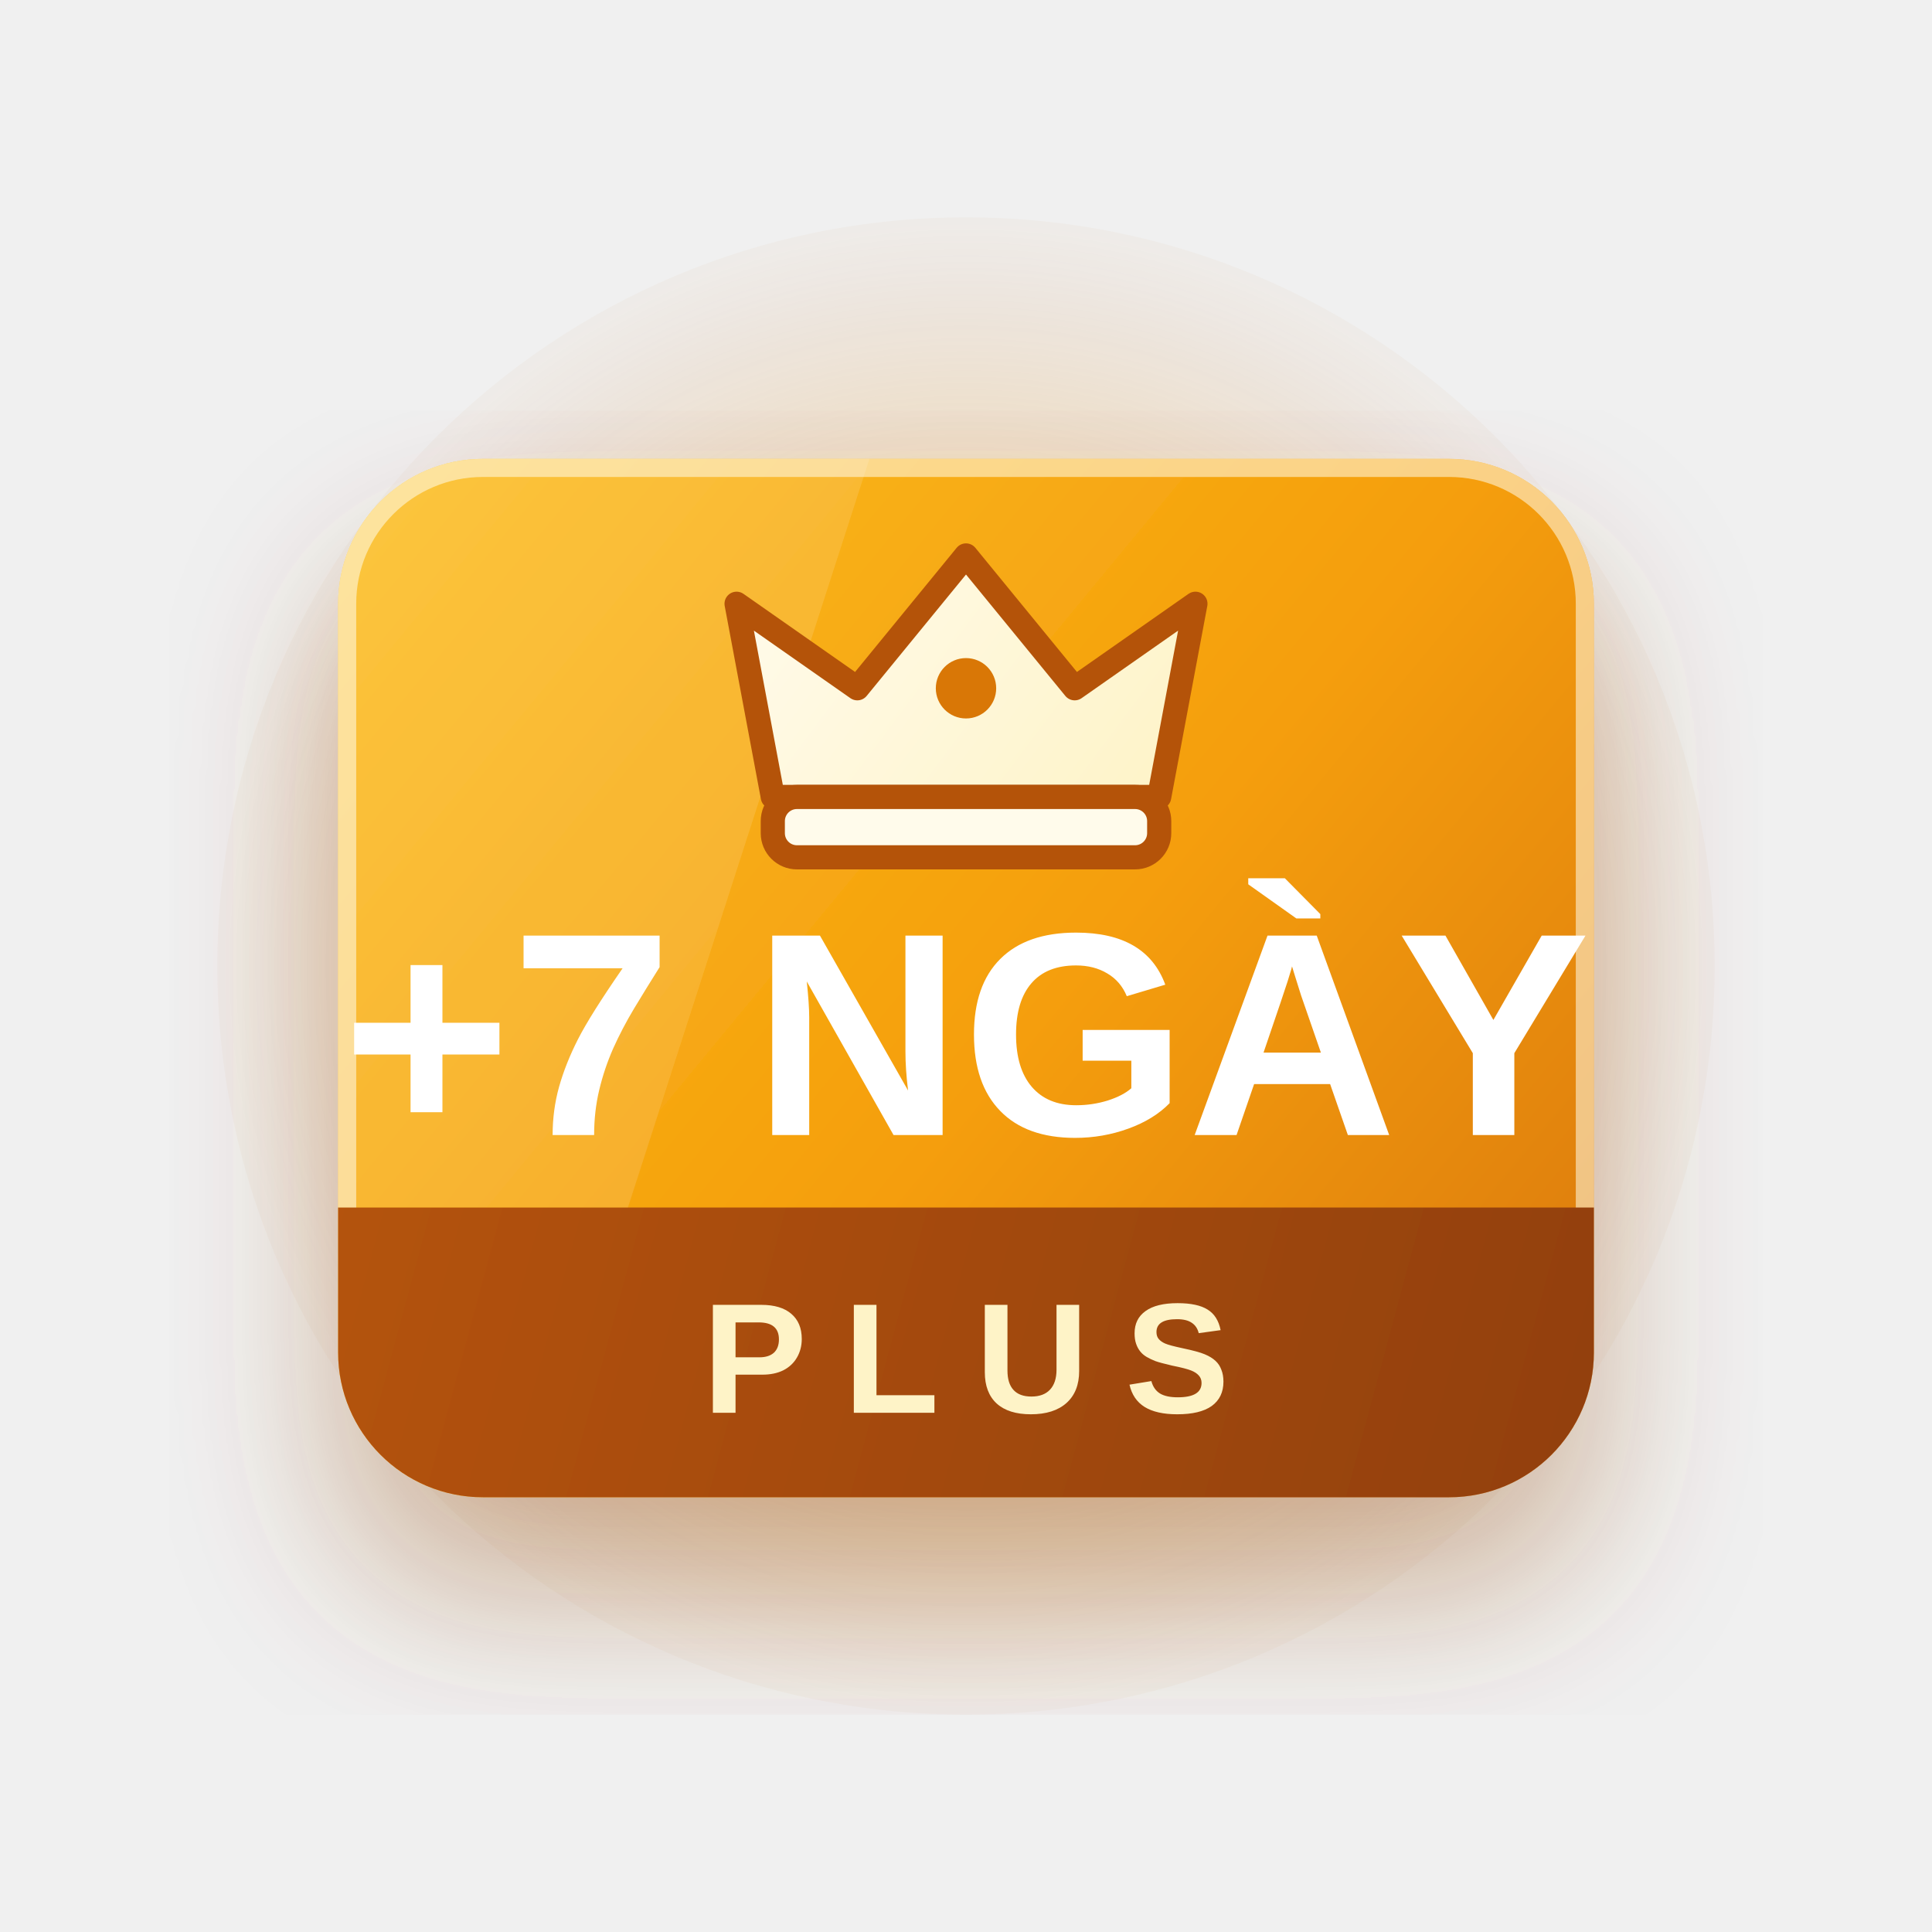
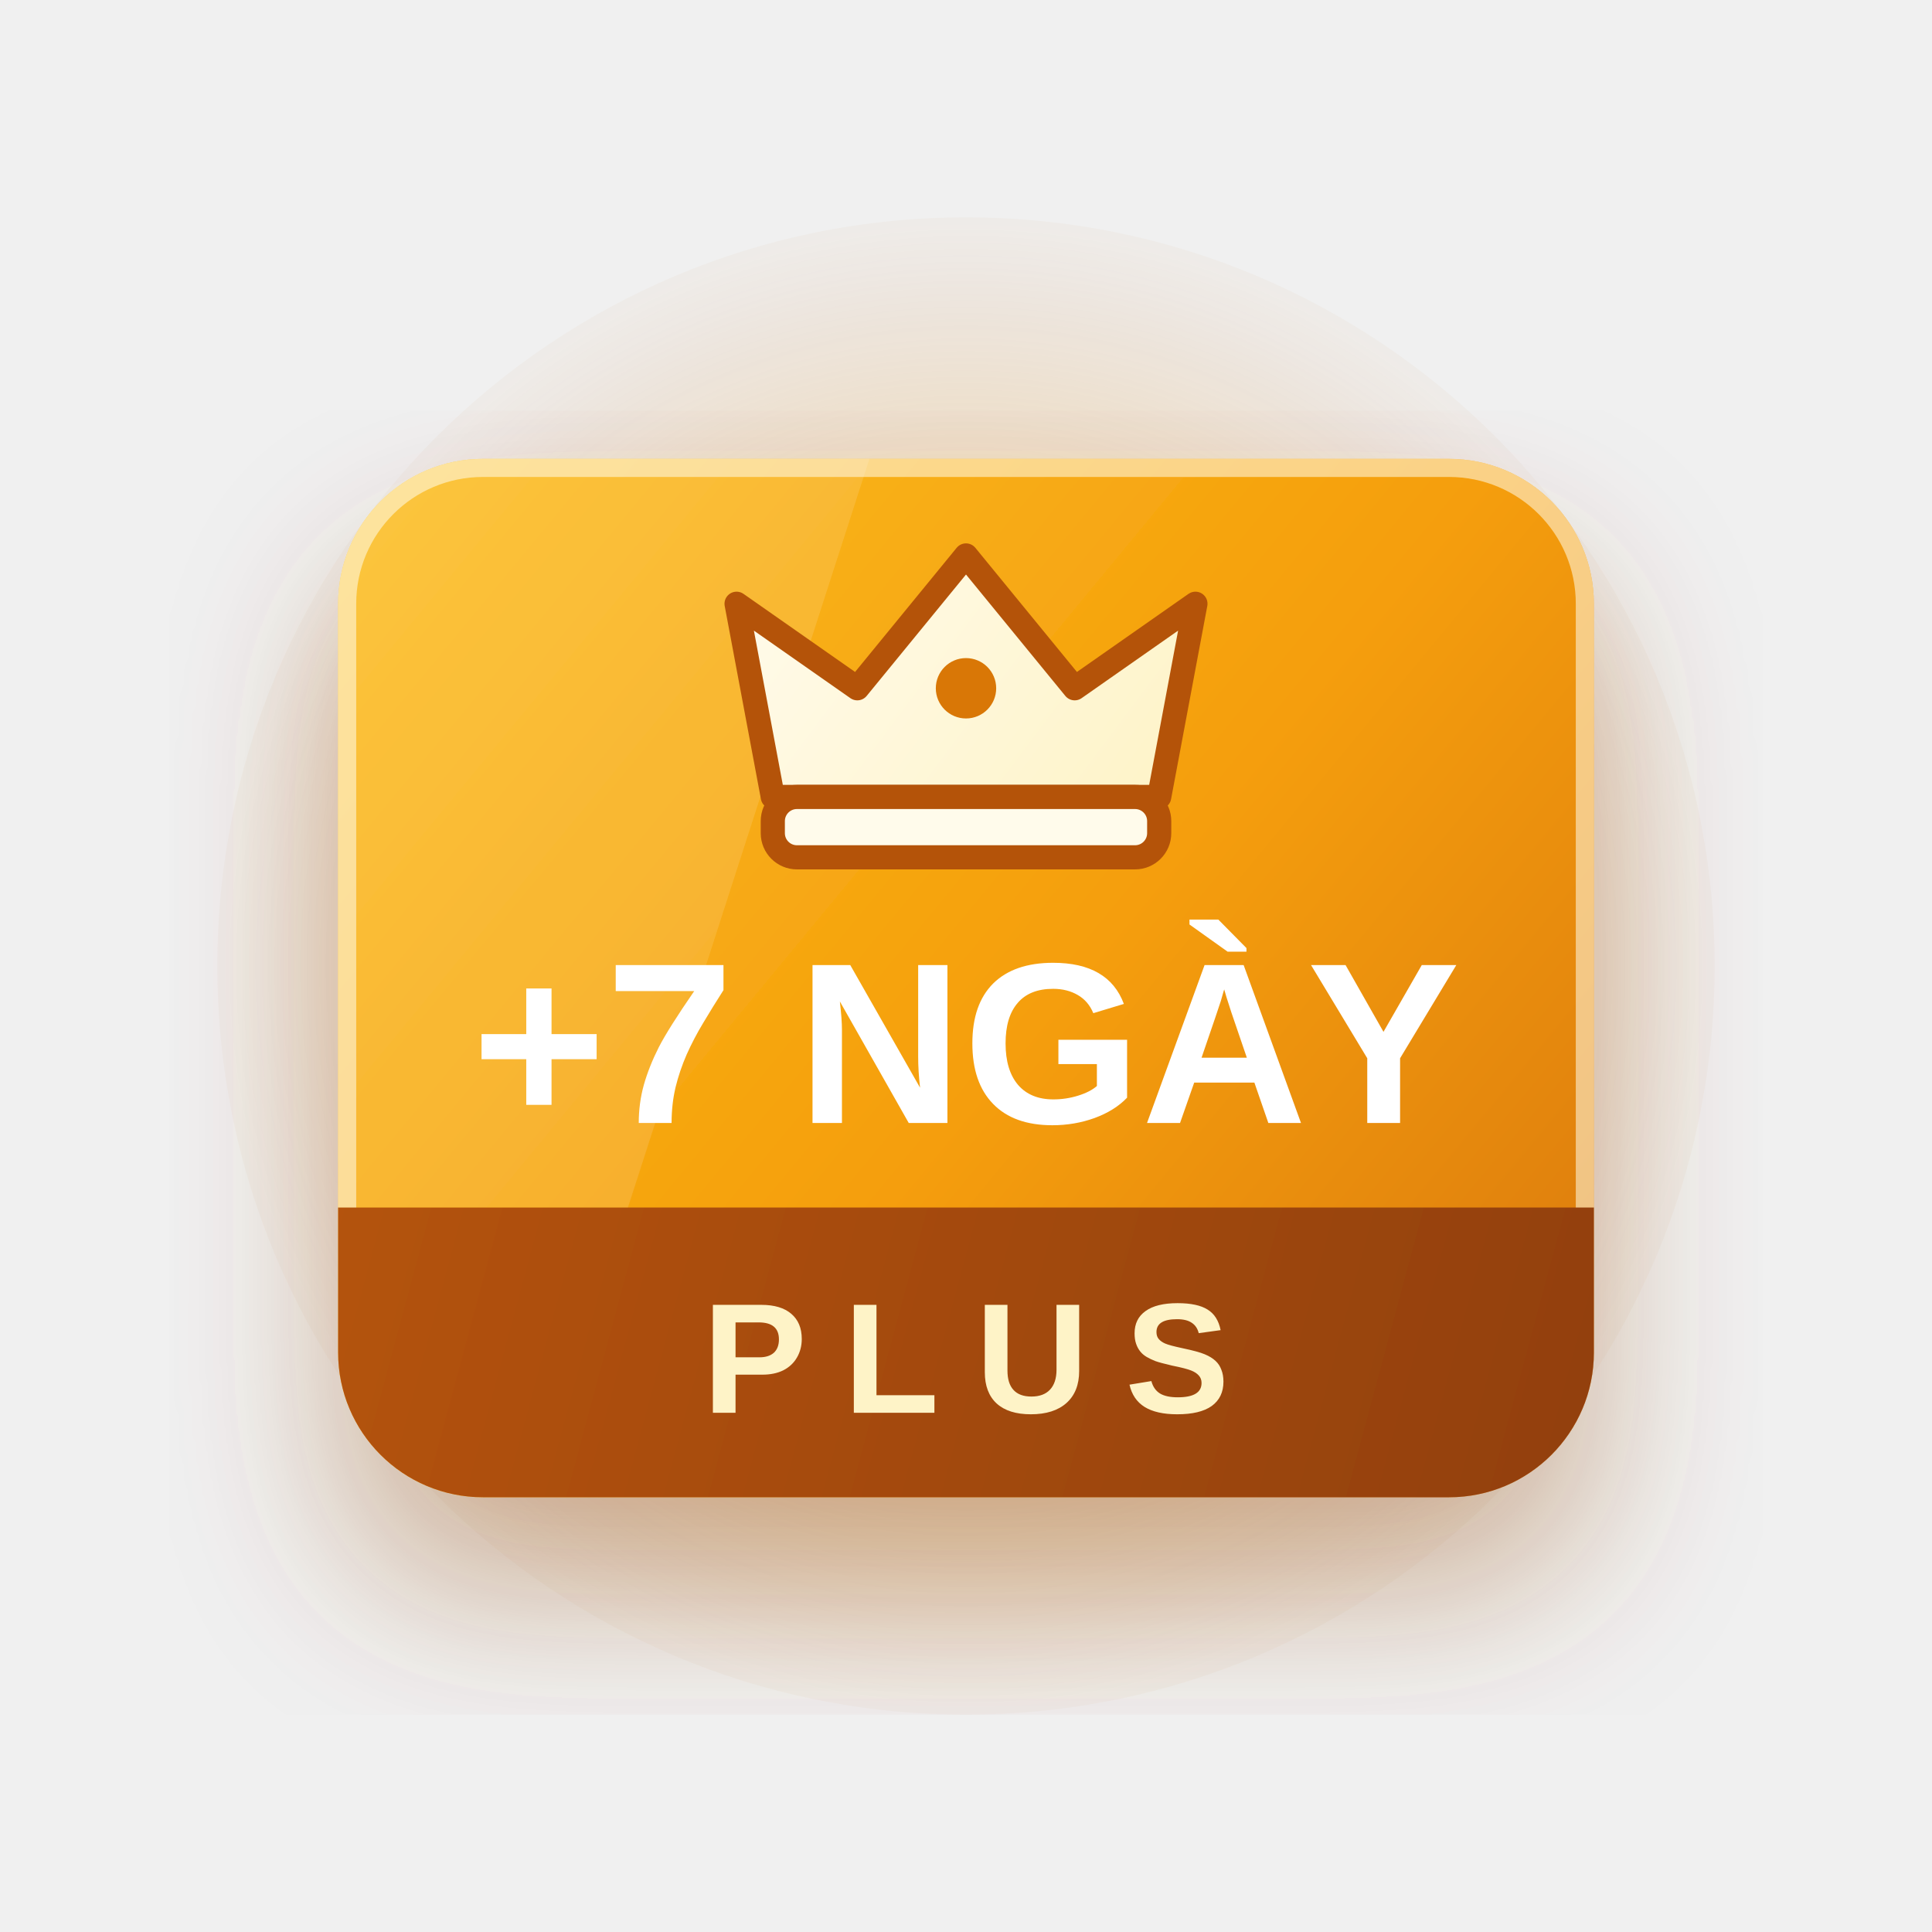
<svg xmlns="http://www.w3.org/2000/svg" viewBox="0 0 160 160" fill="none">
  <defs>
    <radialGradient id="p7-aura" cx="80" cy="80" r="66" gradientUnits="userSpaceOnUse">
      <stop offset="0%" stop-color="#FDE68A" stop-opacity="0.85" />
      <stop offset="55%" stop-color="#F59E0B" stop-opacity="0.22" />
      <stop offset="100%" stop-color="#B45309" stop-opacity="0" />
    </radialGradient>
    <linearGradient id="p7-body" x1="28" y1="38" x2="132" y2="124" gradientUnits="userSpaceOnUse">
      <stop offset="0%" stop-color="#FBBF24" />
      <stop offset="55%" stop-color="#F59E0B" />
      <stop offset="100%" stop-color="#D97706" />
    </linearGradient>
    <linearGradient id="p7-band" x1="28" y1="96" x2="132" y2="124" gradientUnits="userSpaceOnUse">
      <stop offset="0%" stop-color="#B45309" />
      <stop offset="100%" stop-color="#92400E" />
    </linearGradient>
    <linearGradient id="p7-crown" x1="64" y1="44" x2="96" y2="68" gradientUnits="userSpaceOnUse">
      <stop offset="0%" stop-color="#FFFBEB" />
      <stop offset="100%" stop-color="#FEF3C7" />
    </linearGradient>
    <filter id="p7-shadow" x="14" y="26" width="132" height="116" filterUnits="userSpaceOnUse">
      <feDropShadow dx="0" dy="8" stdDeviation="7" flood-color="#92400E" flood-opacity="0.35" />
    </filter>
  </defs>
  <circle cx="80" cy="80" r="62" fill="url(#p7-aura)" />
  <g filter="url(#p7-shadow)">
    <rect x="28" y="38" width="104" height="86" rx="12" fill="url(#p7-body)" />
    <rect x="28.75" y="38.75" width="102.5" height="84.5" rx="11.25" stroke="#FFFBEB" stroke-opacity="0.55" stroke-width="1.5" />
    <path d="M28 100H132V112C132 118.627 126.627 124 120 124H40C33.373 124 28 118.627 28 112V100Z" fill="url(#p7-band)" />
    <path d="M40 38H72L52 100H28V50C28 43.373 33.373 38 40 38Z" fill="#FFFFFF" fill-opacity="0.12" />
  </g>
  <path d="M64 66L61 50L71 57L80 46L89 57L99 50L96 66H64Z" fill="url(#p7-crown)" stroke="#B45309" stroke-width="2" stroke-linejoin="round" />
  <rect x="64" y="66" width="32" height="5" rx="2" fill="#FFFBEB" stroke="#B45309" stroke-width="2" />
  <circle cx="80" cy="57" r="2.5" fill="#D97706" />
-   <text x="80" y="94" text-anchor="middle" font-family="Arial, Helvetica, sans-serif" font-size="24" font-weight="800" fill="#FFFFFF">+7 NGÀY</text>
+   <text x="80" y="93" text-anchor="middle" font-family="Arial, Helvetica, sans-serif" font-size="19" font-weight="800" fill="#FFFFFF">+7 NGÀY</text>
  <text x="80" y="117" text-anchor="middle" font-family="Arial, Helvetica, sans-serif" font-size="13" font-weight="800" letter-spacing="3" fill="#FEF3C7">PLUS</text>
</svg>
